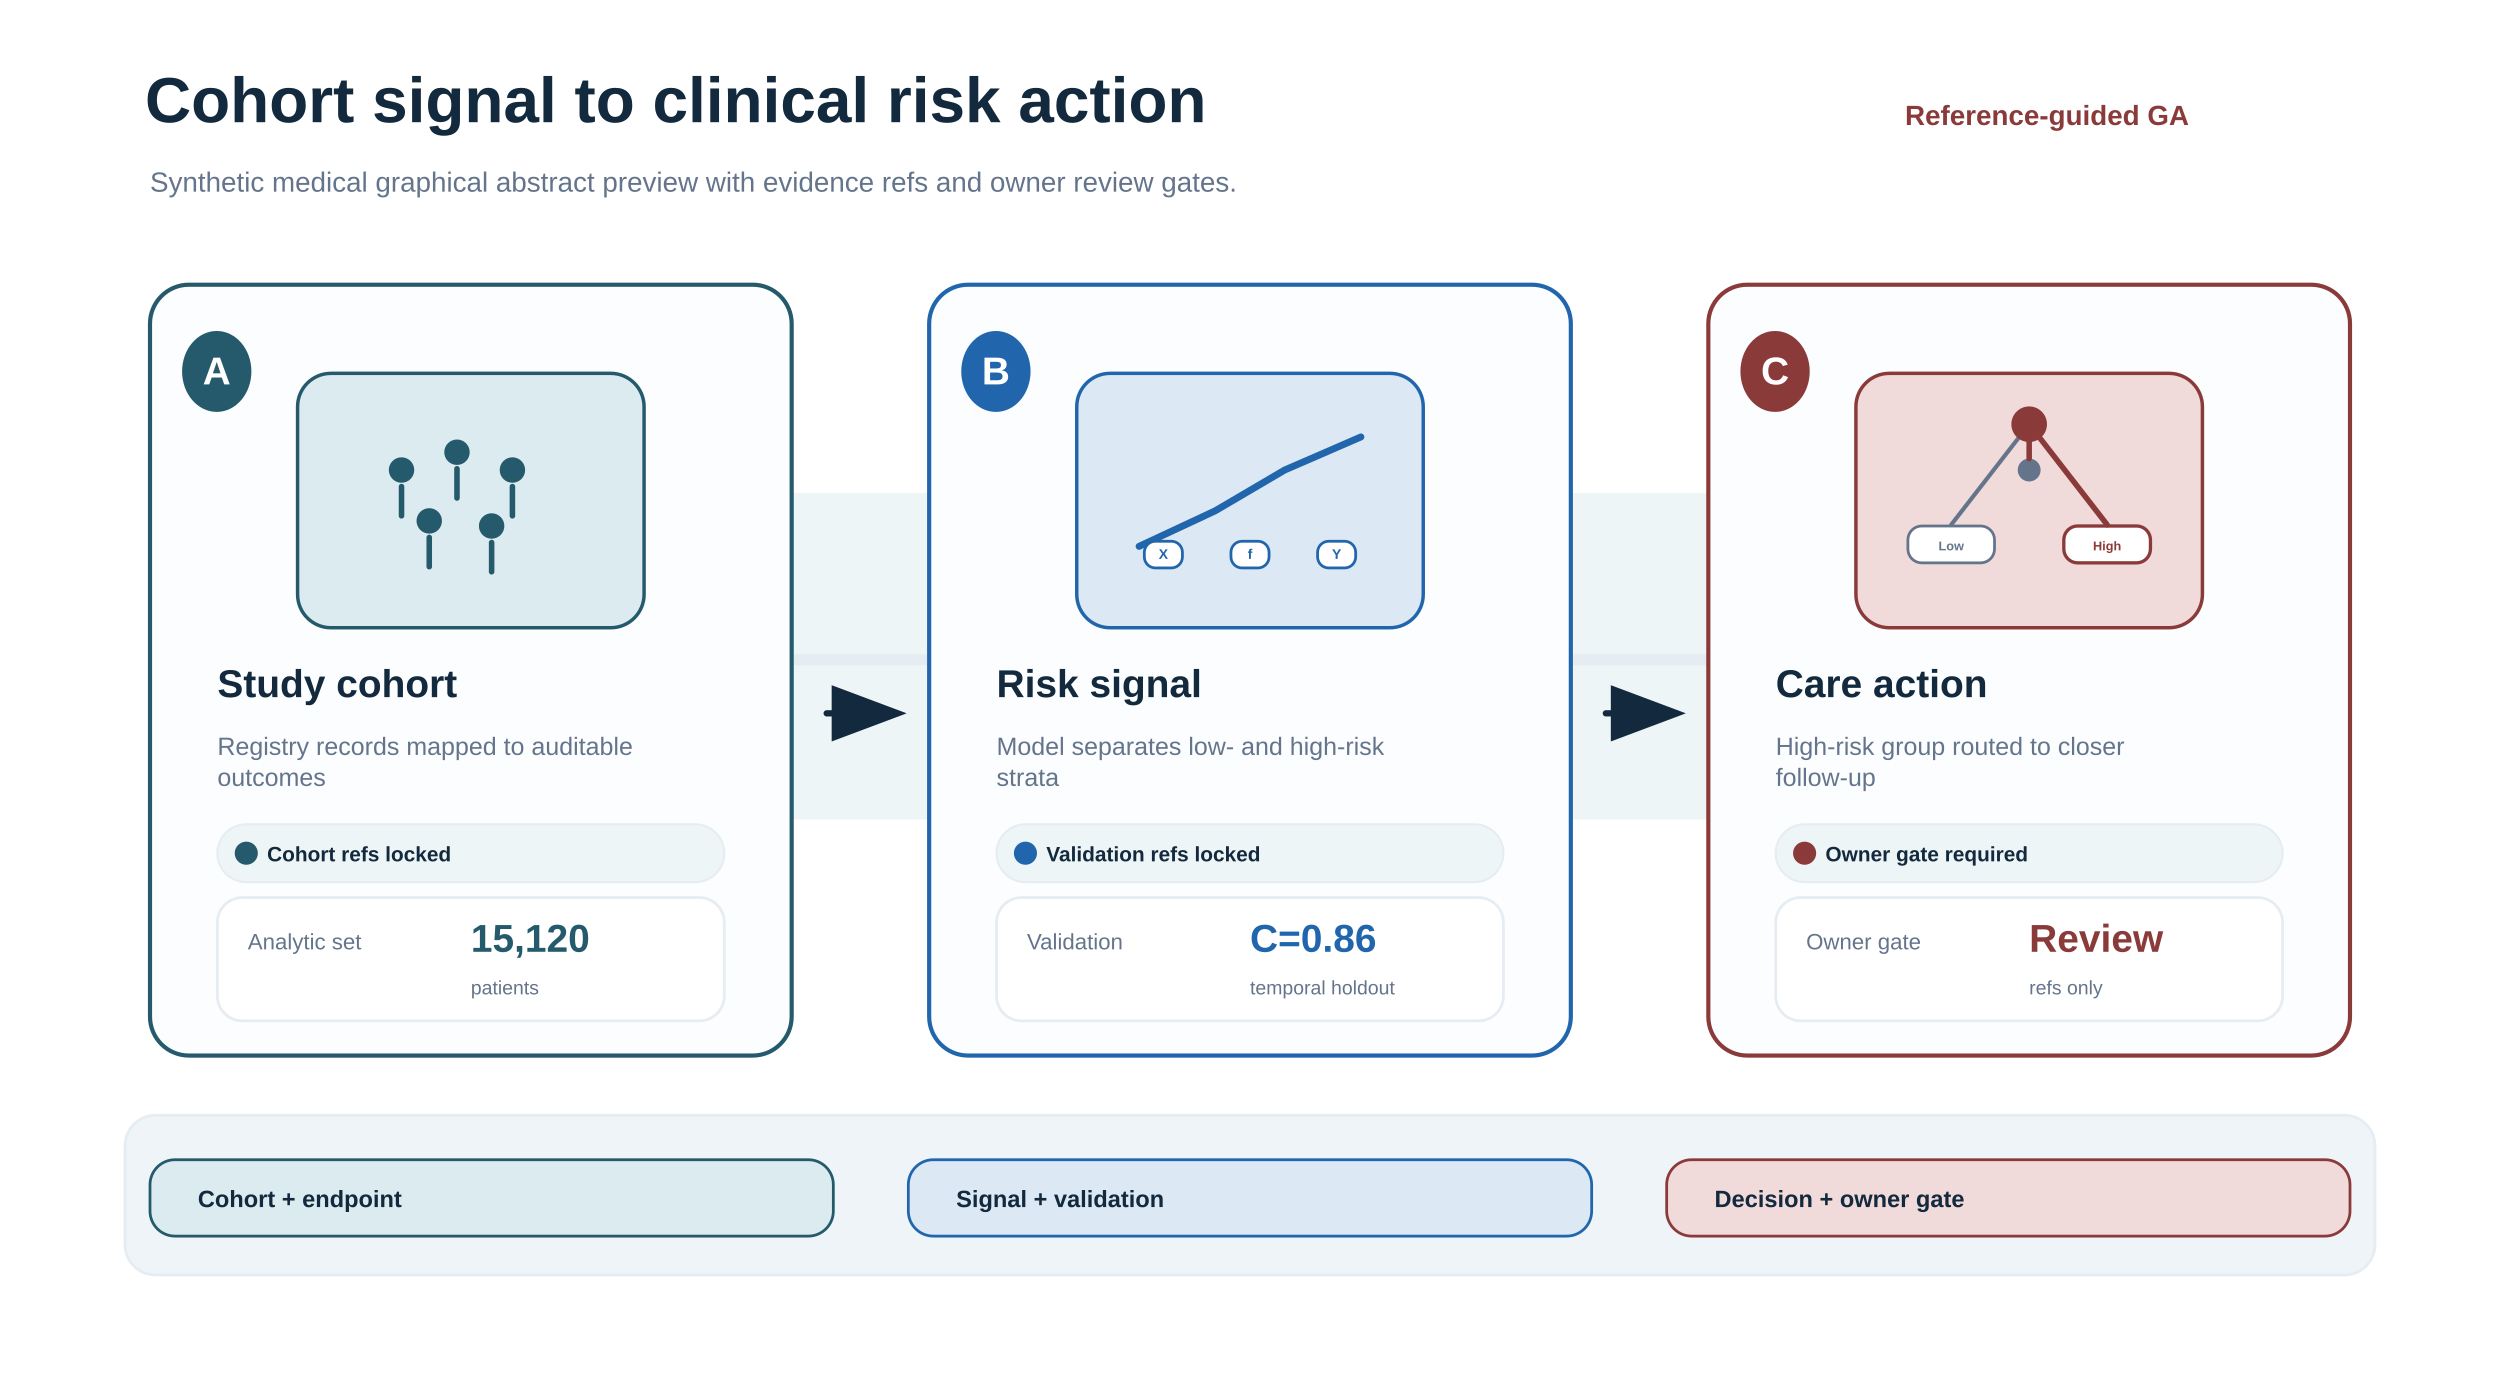
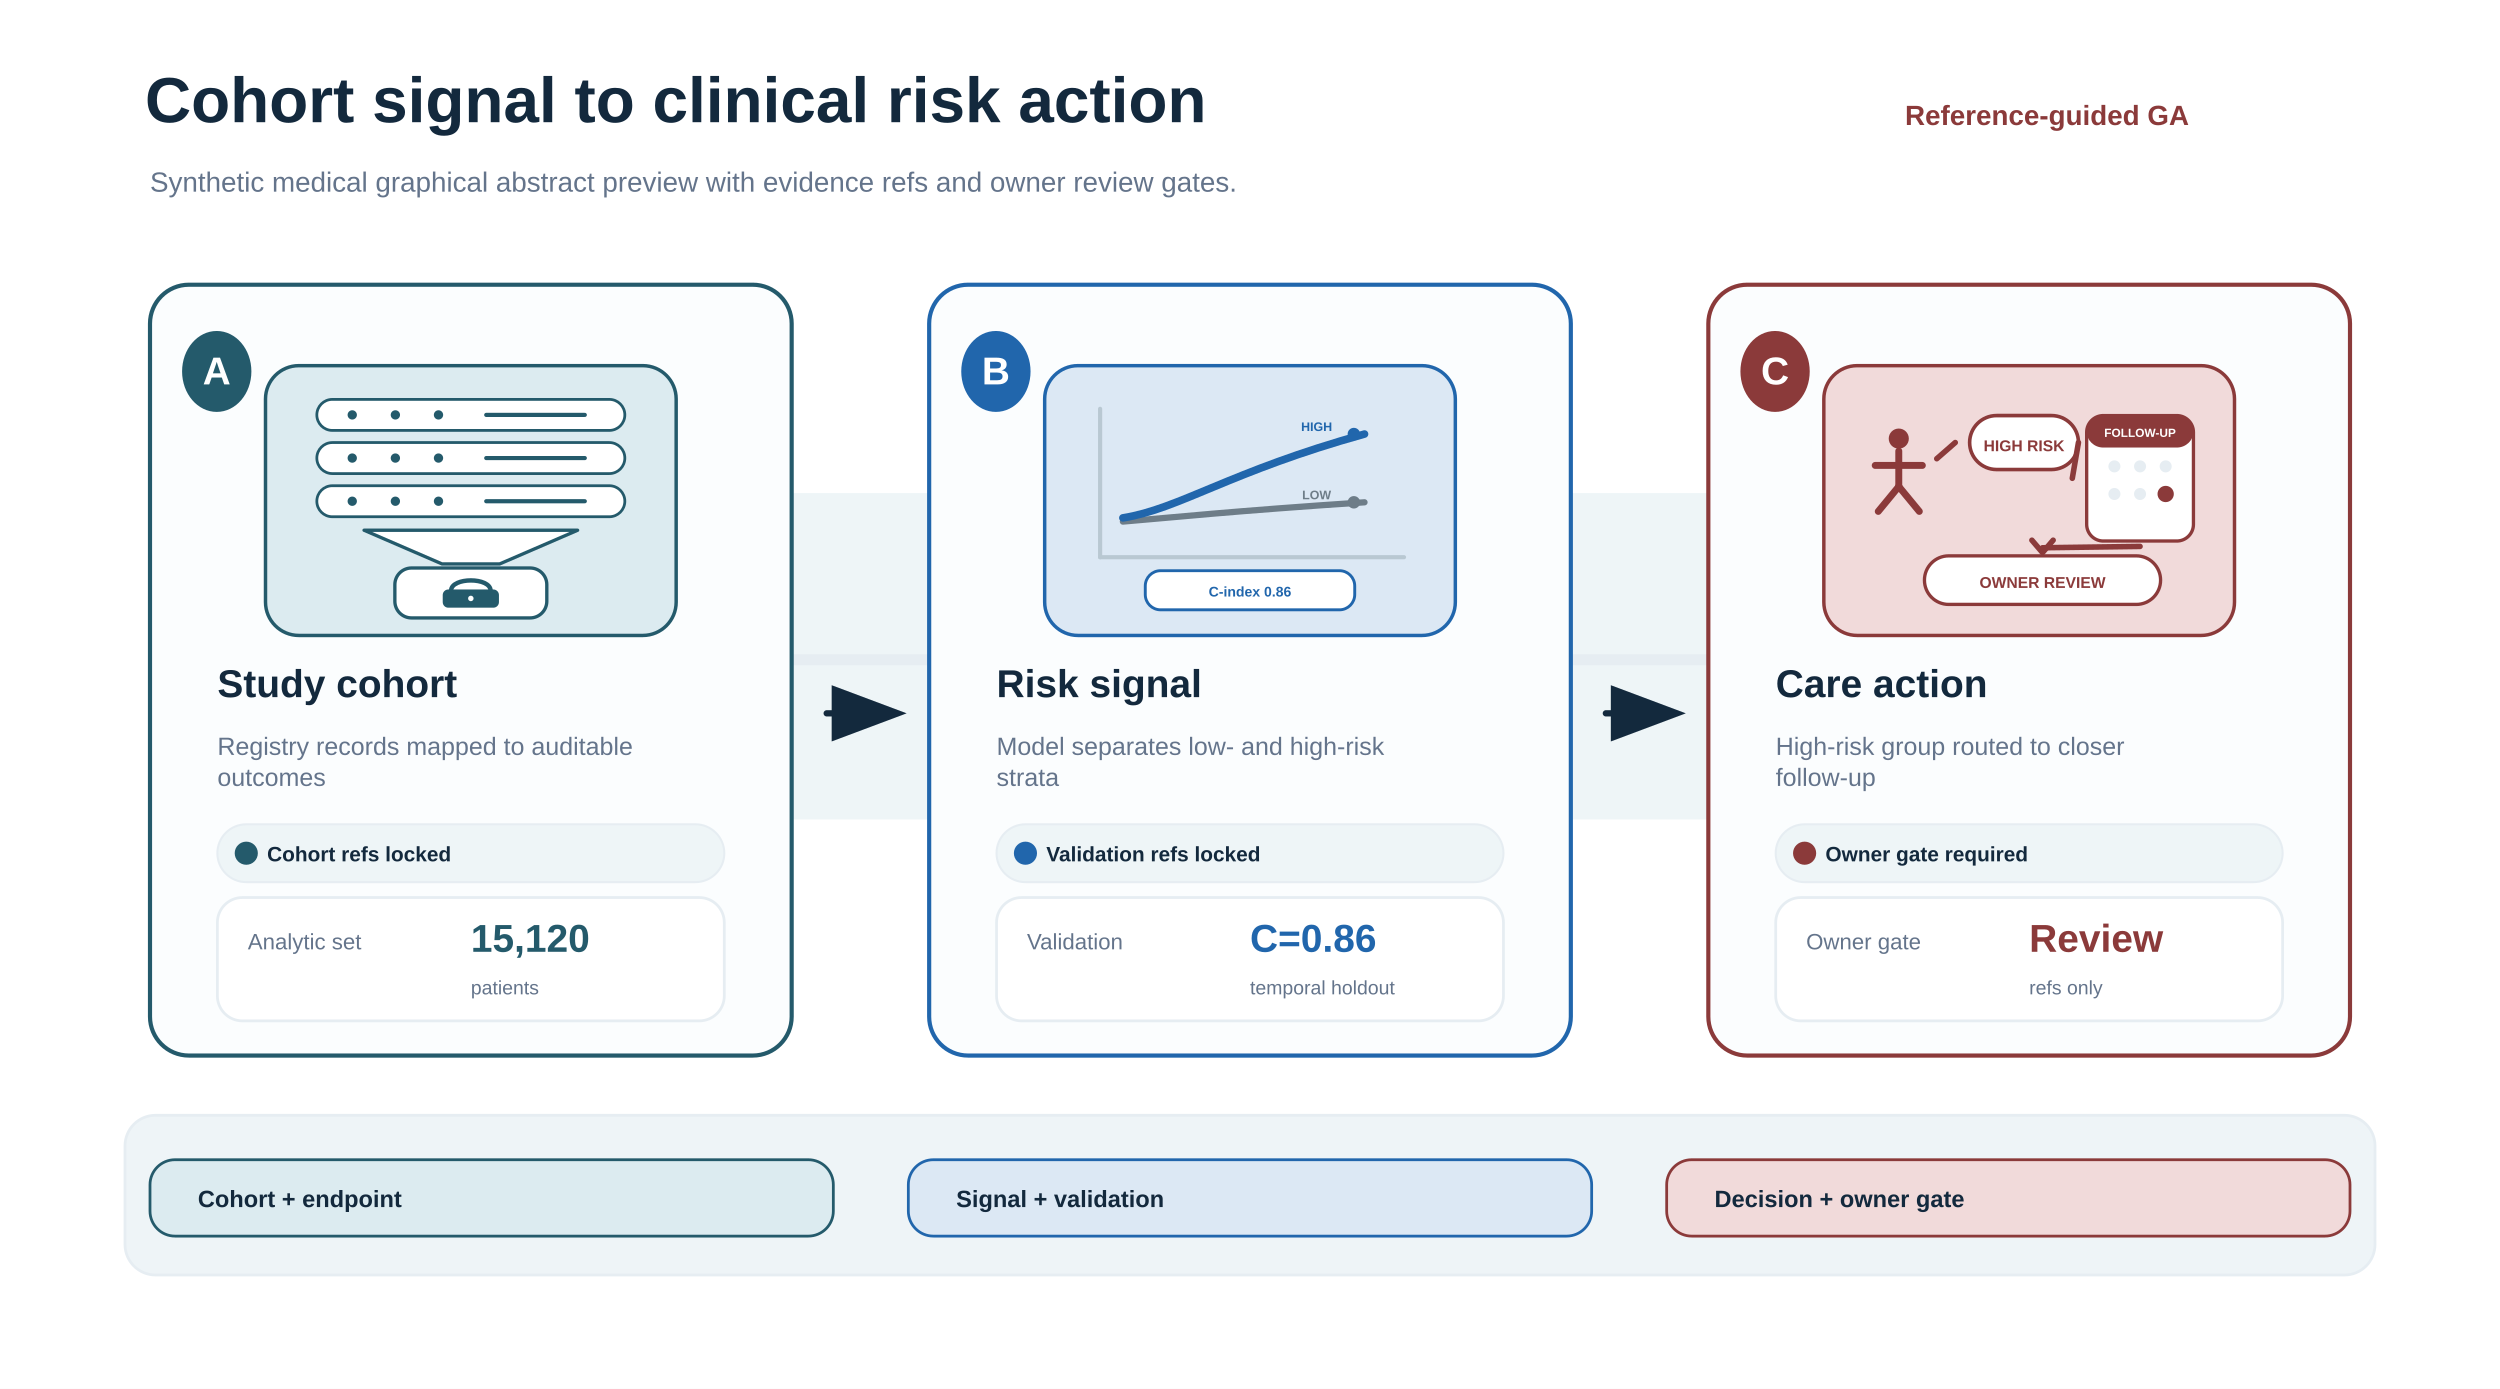
<svg xmlns="http://www.w3.org/2000/svg" width="1800" height="1000" viewBox="0 0 1800 1000">
  <defs>
    <marker id="arrowhead" markerWidth="12" markerHeight="9" refX="10" refY="4.5" orient="auto">
      <path d="M0,0 L12,4.5 L0,9 Z" fill="#13293D" />
    </marker>
  </defs>
  <rect width="1800" height="1000" fill="#FFFFFF" />
  <rect x="126.00" y="355.00" width="1548.00" height="235.00" rx="117.50" fill="#EEF5F7" stroke="none" stroke-width="0.00" />
  <line x1="216.00" y1="475.00" x2="1584.00" y2="475.00" stroke="#E6EDF2" stroke-width="8.00" stroke-linecap="round" />
  <text x="104.40" y="88.00" font-family="Arial, Helvetica, sans-serif" font-size="46.00" font-weight="700" fill="#13293D">Cohort signal to clinical risk action</text>
  <text x="108.00" y="138.00" font-family="Arial, Helvetica, sans-serif" font-size="20.00" font-weight="400" fill="#64748B">Synthetic medical graphical abstract preview with evidence refs and owner review gates.</text>
  <text x="1371.60" y="90.00" font-family="Arial, Helvetica, sans-serif" font-size="20.00" font-weight="700" fill="#8B3A3A">Reference-guided GA</text>
  <rect x="108.00" y="205.00" width="462.00" height="555.00" rx="28.00" fill="#FBFDFE" stroke="#245A6B" stroke-width="3.00" />
  <rect x="131.10" y="238.30" width="49.90" height="58.28" rx="29.14" fill="#245A6B" stroke="#245A6B" stroke-width="0.00" />
  <text x="156.05" y="276.76" font-family="Arial, Helvetica, sans-serif" font-size="27.97" font-weight="700" fill="#FFFFFF" text-anchor="middle">A</text>
-   <rect x="214.26" y="268.82" width="249.48" height="183.15" rx="24.00" fill="#DCEBF0" stroke="#245A6B" stroke-width="2.50" />
-   <circle cx="289.10" cy="338.42" r="9.16" fill="#245A6B" stroke="none" stroke-width="0.00" />
-   <line x1="289.10" y1="350.33" x2="289.10" y2="371.39" stroke="#245A6B" stroke-width="4.00" stroke-linecap="round" />
-   <circle cx="329.02" cy="325.60" r="9.16" fill="#245A6B" stroke="none" stroke-width="0.00" />
-   <line x1="329.02" y1="337.51" x2="329.02" y2="358.57" stroke="#245A6B" stroke-width="4.00" stroke-linecap="round" />
-   <circle cx="368.94" cy="338.42" r="9.16" fill="#245A6B" stroke="none" stroke-width="0.00" />
-   <line x1="368.94" y1="350.33" x2="368.94" y2="371.39" stroke="#245A6B" stroke-width="4.00" stroke-linecap="round" />
-   <circle cx="309.06" cy="375.05" r="9.16" fill="#245A6B" stroke="none" stroke-width="0.00" />
-   <line x1="309.06" y1="386.96" x2="309.06" y2="408.02" stroke="#245A6B" stroke-width="4.00" stroke-linecap="round" />
-   <circle cx="353.97" cy="378.71" r="9.16" fill="#245A6B" stroke="none" stroke-width="0.00" />
-   <line x1="353.97" y1="390.62" x2="353.97" y2="411.68" stroke="#245A6B" stroke-width="4.00" stroke-linecap="round" />
+   <rect x="191.16" y="263.27" width="295.68" height="194.25" rx="24.00" fill="#DCEBF0" stroke="#245A6B" stroke-width="2.50" />
+   <rect x="228.12" y="287.56" width="221.76" height="22.34" rx="11.17" fill="#FFFFFF" stroke="#245A6B" stroke-width="2.00" />
+   <circle cx="253.62" cy="298.73" r="3.35" fill="#245A6B" stroke="none" stroke-width="0.00" />
+   <circle cx="284.67" cy="298.73" r="3.35" fill="#245A6B" stroke="none" stroke-width="0.00" />
+   <circle cx="315.72" cy="298.73" r="3.35" fill="#245A6B" stroke="none" stroke-width="0.00" />
+   <line x1="350.09" y1="298.73" x2="421.05" y2="298.73" stroke="#245A6B" stroke-width="3.00" stroke-linecap="round" />
+   <rect x="228.12" y="318.64" width="221.76" height="22.34" rx="11.17" fill="#FFFFFF" stroke="#245A6B" stroke-width="2.00" />
+   <circle cx="253.62" cy="329.81" r="3.35" fill="#245A6B" stroke="none" stroke-width="0.00" />
+   <circle cx="284.67" cy="329.81" r="3.35" fill="#245A6B" stroke="none" stroke-width="0.00" />
+   <circle cx="315.72" cy="329.81" r="3.35" fill="#245A6B" stroke="none" stroke-width="0.00" />
+   <line x1="350.09" y1="329.81" x2="421.05" y2="329.81" stroke="#245A6B" stroke-width="3.00" stroke-linecap="round" />
+   <rect x="228.12" y="349.72" width="221.76" height="22.34" rx="11.17" fill="#FFFFFF" stroke="#245A6B" stroke-width="2.00" />
+   <circle cx="253.62" cy="360.89" r="3.35" fill="#245A6B" stroke="none" stroke-width="0.00" />
+   <circle cx="284.67" cy="360.89" r="3.35" fill="#245A6B" stroke="none" stroke-width="0.00" />
+   <circle cx="315.72" cy="360.89" r="3.35" fill="#245A6B" stroke="none" stroke-width="0.00" />
+   <line x1="350.09" y1="360.89" x2="421.05" y2="360.89" stroke="#245A6B" stroke-width="3.00" stroke-linecap="round" />
+   <path d="M262.12,381.77 L415.88,381.77 L359.70,406.05 L318.30,406.05 Z" fill="#FFFFFF" stroke="#245A6B" stroke-width="2.40" stroke-linejoin="round" />
+   <rect x="284.30" y="408.96" width="109.40" height="35.94" rx="12.00" fill="#FFFFFF" stroke="#245A6B" stroke-width="2.40" />
+   <rect x="318.76" y="424.42" width="40.48" height="13.12" rx="4.00" fill="#245A6B" stroke="#245A6B" stroke-width="0.00" />
+   <path d="M324.78,425.31 C324.78,415.43 353.22,415.43 353.22,425.31" fill="none" stroke="#245A6B" stroke-width="3.20" stroke-linecap="round" />
+   <circle cx="339.00" cy="430.88" r="1.98" fill="#FFFFFF" stroke="none" stroke-width="0.00" />
  <text x="156.51" y="501.93" font-family="Arial, Helvetica, sans-serif" font-size="28.00" font-weight="700" fill="#13293D">Study cohort</text>
  <text x="156.51" y="543.55" font-family="Arial, Helvetica, sans-serif" font-size="18.00" font-weight="400" fill="#64748B">Registry records mapped to auditable</text>
  <text x="156.51" y="565.87" font-family="Arial, Helvetica, sans-serif" font-size="18.00" font-weight="400" fill="#64748B">outcomes</text>
  <rect x="156.51" y="593.50" width="364.98" height="41.63" rx="20.81" fill="#EEF5F7" stroke="#E6EDF2" stroke-width="1.50" />
  <circle cx="177.32" cy="614.31" r="8.33" fill="#245A6B" stroke="none" stroke-width="0.00" />
  <text x="192.31" y="620.14" font-family="Arial, Helvetica, sans-serif" font-size="15.00" font-weight="700" fill="#13293D">Cohort refs locked</text>
  <rect x="156.51" y="646.23" width="364.98" height="88.80" rx="18.00" fill="#FFFFFF" stroke="#E6EDF2" stroke-width="2.00" />
  <text x="178.41" y="683.52" font-family="Arial, Helvetica, sans-serif" font-size="16.00" font-weight="400" fill="#64748B">Analytic set</text>
  <text x="339.00" y="685.30" font-family="Arial, Helvetica, sans-serif" font-size="28.00" font-weight="700" fill="#245A6B">15,120</text>
  <text x="339.00" y="715.93" font-family="Arial, Helvetica, sans-serif" font-size="14.00" font-weight="400" fill="#64748B">patients</text>
  <rect x="669.00" y="205.00" width="462.00" height="555.00" rx="28.00" fill="#FBFDFE" stroke="#2166AC" stroke-width="3.00" />
  <rect x="692.10" y="238.30" width="49.90" height="58.28" rx="29.14" fill="#2166AC" stroke="#2166AC" stroke-width="0.00" />
  <text x="717.05" y="276.76" font-family="Arial, Helvetica, sans-serif" font-size="27.97" font-weight="700" fill="#FFFFFF" text-anchor="middle">B</text>
-   <rect x="775.26" y="268.82" width="249.48" height="183.15" rx="24.00" fill="#DCE8F4" stroke="#2166AC" stroke-width="2.50" />
-   <polyline points="820.17,393.37 875.05,367.73 924.95,338.42 979.83,314.61" fill="none" stroke="#2166AC" stroke-width="5" stroke-linecap="round" />
-   <rect x="823.91" y="389.70" width="27.44" height="19.23" rx="8.00" fill="#FFFFFF" stroke="#2166AC" stroke-width="2.00" />
-   <text x="837.63" y="402.40" font-family="Arial, Helvetica, sans-serif" font-size="10.07" font-weight="700" fill="#2166AC" text-anchor="middle">X</text>
-   <rect x="886.28" y="389.70" width="27.44" height="19.23" rx="8.00" fill="#FFFFFF" stroke="#2166AC" stroke-width="2.00" />
-   <text x="900.00" y="402.40" font-family="Arial, Helvetica, sans-serif" font-size="10.07" font-weight="700" fill="#2166AC" text-anchor="middle">f</text>
-   <rect x="948.65" y="389.70" width="27.44" height="19.23" rx="8.00" fill="#FFFFFF" stroke="#2166AC" stroke-width="2.00" />
-   <text x="962.37" y="402.40" font-family="Arial, Helvetica, sans-serif" font-size="10.07" font-weight="700" fill="#2166AC" text-anchor="middle">Y</text>
+   <rect x="752.16" y="263.27" width="295.68" height="194.25" rx="24.00" fill="#DCE8F4" stroke="#2166AC" stroke-width="2.50" />
+   <line x1="792.08" y1="401.19" x2="1010.88" y2="401.19" stroke="#B9C8D2" stroke-width="3.00" stroke-linecap="round" />
+   <line x1="792.08" y1="294.35" x2="792.08" y2="401.19" stroke="#B9C8D2" stroke-width="3.00" stroke-linecap="round" />
+   <path d="M808.49,375.55 C846.78,372.35 886.16,368.07 982.44,361.66" fill="none" stroke="#6E7D88" stroke-width="4.5" stroke-linecap="round" />
+   <path d="M808.49,372.88 C848.97,366.47 886.16,339.23 982.44,312.52" fill="none" stroke="#2166AC" stroke-width="5.5" stroke-linecap="round" />
+   <circle cx="974.78" cy="361.66" r="4.49" fill="#6E7D88" stroke="none" stroke-width="0.00" />
+   <text x="947.97" y="359.45" font-family="Arial, Helvetica, sans-serif" font-size="8.94" font-weight="700" fill="#6E7D88" text-anchor="middle">LOW</text>
+   <circle cx="974.78" cy="312.52" r="4.49" fill="#2166AC" stroke="none" stroke-width="0.00" />
+   <text x="947.97" y="310.31" font-family="Arial, Helvetica, sans-serif" font-size="8.94" font-weight="700" fill="#2166AC" text-anchor="middle">HIGH</text>
+   <rect x="824.60" y="410.90" width="150.80" height="28.17" rx="11.00" fill="#FFFFFF" stroke="#2166AC" stroke-width="2.10" />
+   <text x="900.00" y="429.49" font-family="Arial, Helvetica, sans-serif" font-size="10.10" font-weight="700" fill="#2166AC" text-anchor="middle">C-index 0.86</text>
  <text x="717.51" y="501.93" font-family="Arial, Helvetica, sans-serif" font-size="28.00" font-weight="700" fill="#13293D">Risk signal</text>
  <text x="717.51" y="543.55" font-family="Arial, Helvetica, sans-serif" font-size="18.00" font-weight="400" fill="#64748B">Model separates low- and high-risk</text>
  <text x="717.51" y="565.87" font-family="Arial, Helvetica, sans-serif" font-size="18.00" font-weight="400" fill="#64748B">strata</text>
  <rect x="717.51" y="593.50" width="364.98" height="41.63" rx="20.81" fill="#EEF5F7" stroke="#E6EDF2" stroke-width="1.50" />
  <circle cx="738.32" cy="614.31" r="8.33" fill="#2166AC" stroke="none" stroke-width="0.00" />
  <text x="753.31" y="620.14" font-family="Arial, Helvetica, sans-serif" font-size="15.00" font-weight="700" fill="#13293D">Validation refs locked</text>
  <rect x="717.51" y="646.23" width="364.98" height="88.80" rx="18.00" fill="#FFFFFF" stroke="#E6EDF2" stroke-width="2.00" />
  <text x="739.41" y="683.52" font-family="Arial, Helvetica, sans-serif" font-size="16.00" font-weight="400" fill="#64748B">Validation</text>
  <text x="900.00" y="685.30" font-family="Arial, Helvetica, sans-serif" font-size="28.00" font-weight="700" fill="#2166AC">C=0.86</text>
  <text x="900.00" y="715.93" font-family="Arial, Helvetica, sans-serif" font-size="14.00" font-weight="400" fill="#64748B">temporal holdout</text>
  <rect x="1230.00" y="205.00" width="462.00" height="555.00" rx="28.00" fill="#FBFDFE" stroke="#8B3A3A" stroke-width="3.00" />
  <rect x="1253.10" y="238.30" width="49.90" height="58.28" rx="29.14" fill="#8B3A3A" stroke="#8B3A3A" stroke-width="0.00" />
  <text x="1278.05" y="276.76" font-family="Arial, Helvetica, sans-serif" font-size="27.97" font-weight="700" fill="#FFFFFF" text-anchor="middle">C</text>
-   <rect x="1336.26" y="268.82" width="249.48" height="183.15" rx="24.00" fill="#F1DADA" stroke="#8B3A3A" stroke-width="2.50" />
-   <rect x="1373.68" y="378.71" width="62.37" height="26.56" rx="10.00" fill="#FFFFFF" stroke="#64748B" stroke-width="2.00" />
-   <rect x="1485.95" y="378.71" width="62.37" height="26.56" rx="10.00" fill="#FFFFFF" stroke="#8B3A3A" stroke-width="2.40" />
-   <text x="1404.87" y="396.24" font-family="Arial, Helvetica, sans-serif" font-size="9.16" font-weight="700" fill="#64748B" text-anchor="middle">Low</text>
-   <text x="1517.13" y="396.24" font-family="Arial, Helvetica, sans-serif" font-size="9.16" font-weight="700" fill="#8B3A3A" text-anchor="middle">High</text>
-   <line x1="1461.00" y1="305.45" x2="1404.87" y2="377.80" stroke="#64748B" stroke-width="3.00" stroke-linecap="round" />
-   <line x1="1461.00" y1="305.45" x2="1517.13" y2="377.80" stroke="#8B3A3A" stroke-width="4.00" stroke-linecap="round" />
-   <circle cx="1461.00" cy="305.45" r="12.82" fill="#8B3A3A" stroke="none" stroke-width="0.00" />
-   <circle cx="1461.00" cy="338.42" r="8.24" fill="#64748B" stroke="none" stroke-width="0.00" />
-   <line x1="1461.00" y1="315.53" x2="1461.00" y2="330.18" stroke="#8B3A3A" stroke-width="4.00" stroke-linecap="round" />
+   <rect x="1313.16" y="263.27" width="295.68" height="194.25" rx="24.00" fill="#F1DADA" stroke="#8B3A3A" stroke-width="2.50" />
+   <circle cx="1367.12" cy="315.79" r="7.24" fill="#8B3A3A" stroke="none" stroke-width="0.00" />
+   <line x1="1367.12" y1="324.76" x2="1367.12" y2="350.27" stroke="#8B3A3A" stroke-width="5.00" stroke-linecap="round" />
+   <line x1="1350.16" y1="335.10" x2="1384.08" y2="335.10" stroke="#8B3A3A" stroke-width="5.00" stroke-linecap="round" />
+   <line x1="1367.12" y1="350.27" x2="1352.35" y2="368.20" stroke="#8B3A3A" stroke-width="5.00" stroke-linecap="round" />
+   <line x1="1367.12" y1="350.27" x2="1381.89" y2="368.20" stroke="#8B3A3A" stroke-width="5.00" stroke-linecap="round" />
+   <rect x="1418.13" y="299.21" width="78.36" height="38.85" rx="19.43" fill="#FFFFFF" stroke="#8B3A3A" stroke-width="2.60" />
+   <text x="1457.30" y="324.85" font-family="Arial, Helvetica, sans-serif" font-size="11.27" font-weight="700" fill="#8B3A3A" text-anchor="middle">HIGH RISK</text>
+   <rect x="1502.40" y="299.21" width="76.88" height="90.33" rx="12.00" fill="#FFFFFF" stroke="#8B3A3A" stroke-width="2.40" />
+   <rect x="1502.40" y="299.21" width="76.88" height="23.03" rx="12.00" fill="#8B3A3A" stroke="#8B3A3A" stroke-width="0.00" />
+   <circle cx="1522.38" cy="335.79" r="4.34" fill="#E6EDF2" stroke="none" stroke-width="0.00" />
+   <circle cx="1540.83" cy="335.79" r="4.34" fill="#E6EDF2" stroke="none" stroke-width="0.00" />
+   <circle cx="1559.28" cy="335.79" r="4.34" fill="#E6EDF2" stroke="none" stroke-width="0.00" />
+   <circle cx="1522.38" cy="355.67" r="4.34" fill="#E6EDF2" stroke="none" stroke-width="0.00" />
+   <circle cx="1540.83" cy="355.67" r="4.34" fill="#E6EDF2" stroke="none" stroke-width="0.00" />
+   <circle cx="1559.28" cy="355.67" r="5.87" fill="#8B3A3A" stroke="none" stroke-width="0.00" />
+   <text x="1540.83" y="314.58" font-family="Arial, Helvetica, sans-serif" font-size="8.55" font-weight="700" fill="#FFFFFF" text-anchor="middle">FOLLOW-UP</text>
+   <rect x="1385.60" y="400.22" width="170.02" height="34.97" rx="17.48" fill="#FFFFFF" stroke="#8B3A3A" stroke-width="2.40" />
+   <text x="1470.61" y="423.30" font-family="Arial, Helvetica, sans-serif" font-size="11.27" font-weight="700" fill="#8B3A3A" text-anchor="middle">OWNER REVIEW</text>
+   <line x1="1394.47" y1="330.27" x2="1407.78" y2="318.64" stroke="#8B3A3A" stroke-width="4.00" stroke-linecap="round" />
+   <line x1="1496.48" y1="318.64" x2="1492.05" y2="344.37" stroke="#8B3A3A" stroke-width="4.00" stroke-linecap="round" />
+   <line x1="1540.83" y1="393.42" x2="1470.61" y2="394.39" stroke="#8B3A3A" stroke-width="4.00" stroke-linecap="round" />
+   <path d="M1462.96,388.95 L1470.61,397.89 L1478.26,388.95" fill="none" stroke="#8B3A3A" stroke-width="4" stroke-linecap="round" stroke-linejoin="round" />
  <text x="1278.51" y="501.93" font-family="Arial, Helvetica, sans-serif" font-size="28.00" font-weight="700" fill="#13293D">Care action</text>
  <text x="1278.51" y="543.55" font-family="Arial, Helvetica, sans-serif" font-size="18.00" font-weight="400" fill="#64748B">High-risk group routed to closer</text>
  <text x="1278.51" y="565.87" font-family="Arial, Helvetica, sans-serif" font-size="18.00" font-weight="400" fill="#64748B">follow-up</text>
  <rect x="1278.51" y="593.50" width="364.98" height="41.63" rx="20.81" fill="#EEF5F7" stroke="#E6EDF2" stroke-width="1.50" />
  <circle cx="1299.32" cy="614.31" r="8.33" fill="#8B3A3A" stroke="none" stroke-width="0.00" />
  <text x="1314.31" y="620.14" font-family="Arial, Helvetica, sans-serif" font-size="15.00" font-weight="700" fill="#13293D">Owner gate required</text>
  <rect x="1278.51" y="646.23" width="364.98" height="88.80" rx="18.00" fill="#FFFFFF" stroke="#E6EDF2" stroke-width="2.00" />
  <text x="1300.41" y="683.52" font-family="Arial, Helvetica, sans-serif" font-size="16.00" font-weight="400" fill="#64748B">Owner gate</text>
  <text x="1461.00" y="685.30" font-family="Arial, Helvetica, sans-serif" font-size="28.00" font-weight="700" fill="#8B3A3A">Review</text>
  <text x="1461.00" y="715.93" font-family="Arial, Helvetica, sans-serif" font-size="14.00" font-weight="400" fill="#64748B">refs only</text>
  <line x1="595.20" y1="513.60" x2="643.80" y2="513.60" stroke="#13293D" stroke-width="4.5" stroke-linecap="round" marker-end="url(#arrowhead)" />
  <line x1="1156.20" y1="513.60" x2="1204.80" y2="513.60" stroke="#13293D" stroke-width="4.5" stroke-linecap="round" marker-end="url(#arrowhead)" />
  <rect x="90.00" y="803.00" width="1620.00" height="115.00" rx="22.00" fill="#EEF4F7" stroke="#E6EDF2" stroke-width="2.00" />
  <text x="130.50" y="847.85" font-family="Arial, Helvetica, sans-serif" font-size="18.00" font-weight="700" fill="#13293D">Quality band</text>
  <rect x="108.00" y="835.00" width="492.00" height="55.00" rx="18.00" fill="#DCEBF0" stroke="#245A6B" stroke-width="2.00" />
  <text x="142.44" y="869.10" font-family="Arial, Helvetica, sans-serif" font-size="17.00" font-weight="700" fill="#13293D">Cohort + endpoint</text>
  <rect x="654.00" y="835.00" width="492.00" height="55.00" rx="18.00" fill="#DCE8F4" stroke="#2166AC" stroke-width="2.00" />
  <text x="688.44" y="869.10" font-family="Arial, Helvetica, sans-serif" font-size="17.00" font-weight="700" fill="#13293D">Signal + validation</text>
  <rect x="1200.00" y="835.00" width="492.00" height="55.00" rx="18.00" fill="#F1DADA" stroke="#8B3A3A" stroke-width="2.00" />
  <text x="1234.44" y="869.10" font-family="Arial, Helvetica, sans-serif" font-size="17.00" font-weight="700" fill="#13293D">Decision + owner gate</text>
</svg>
